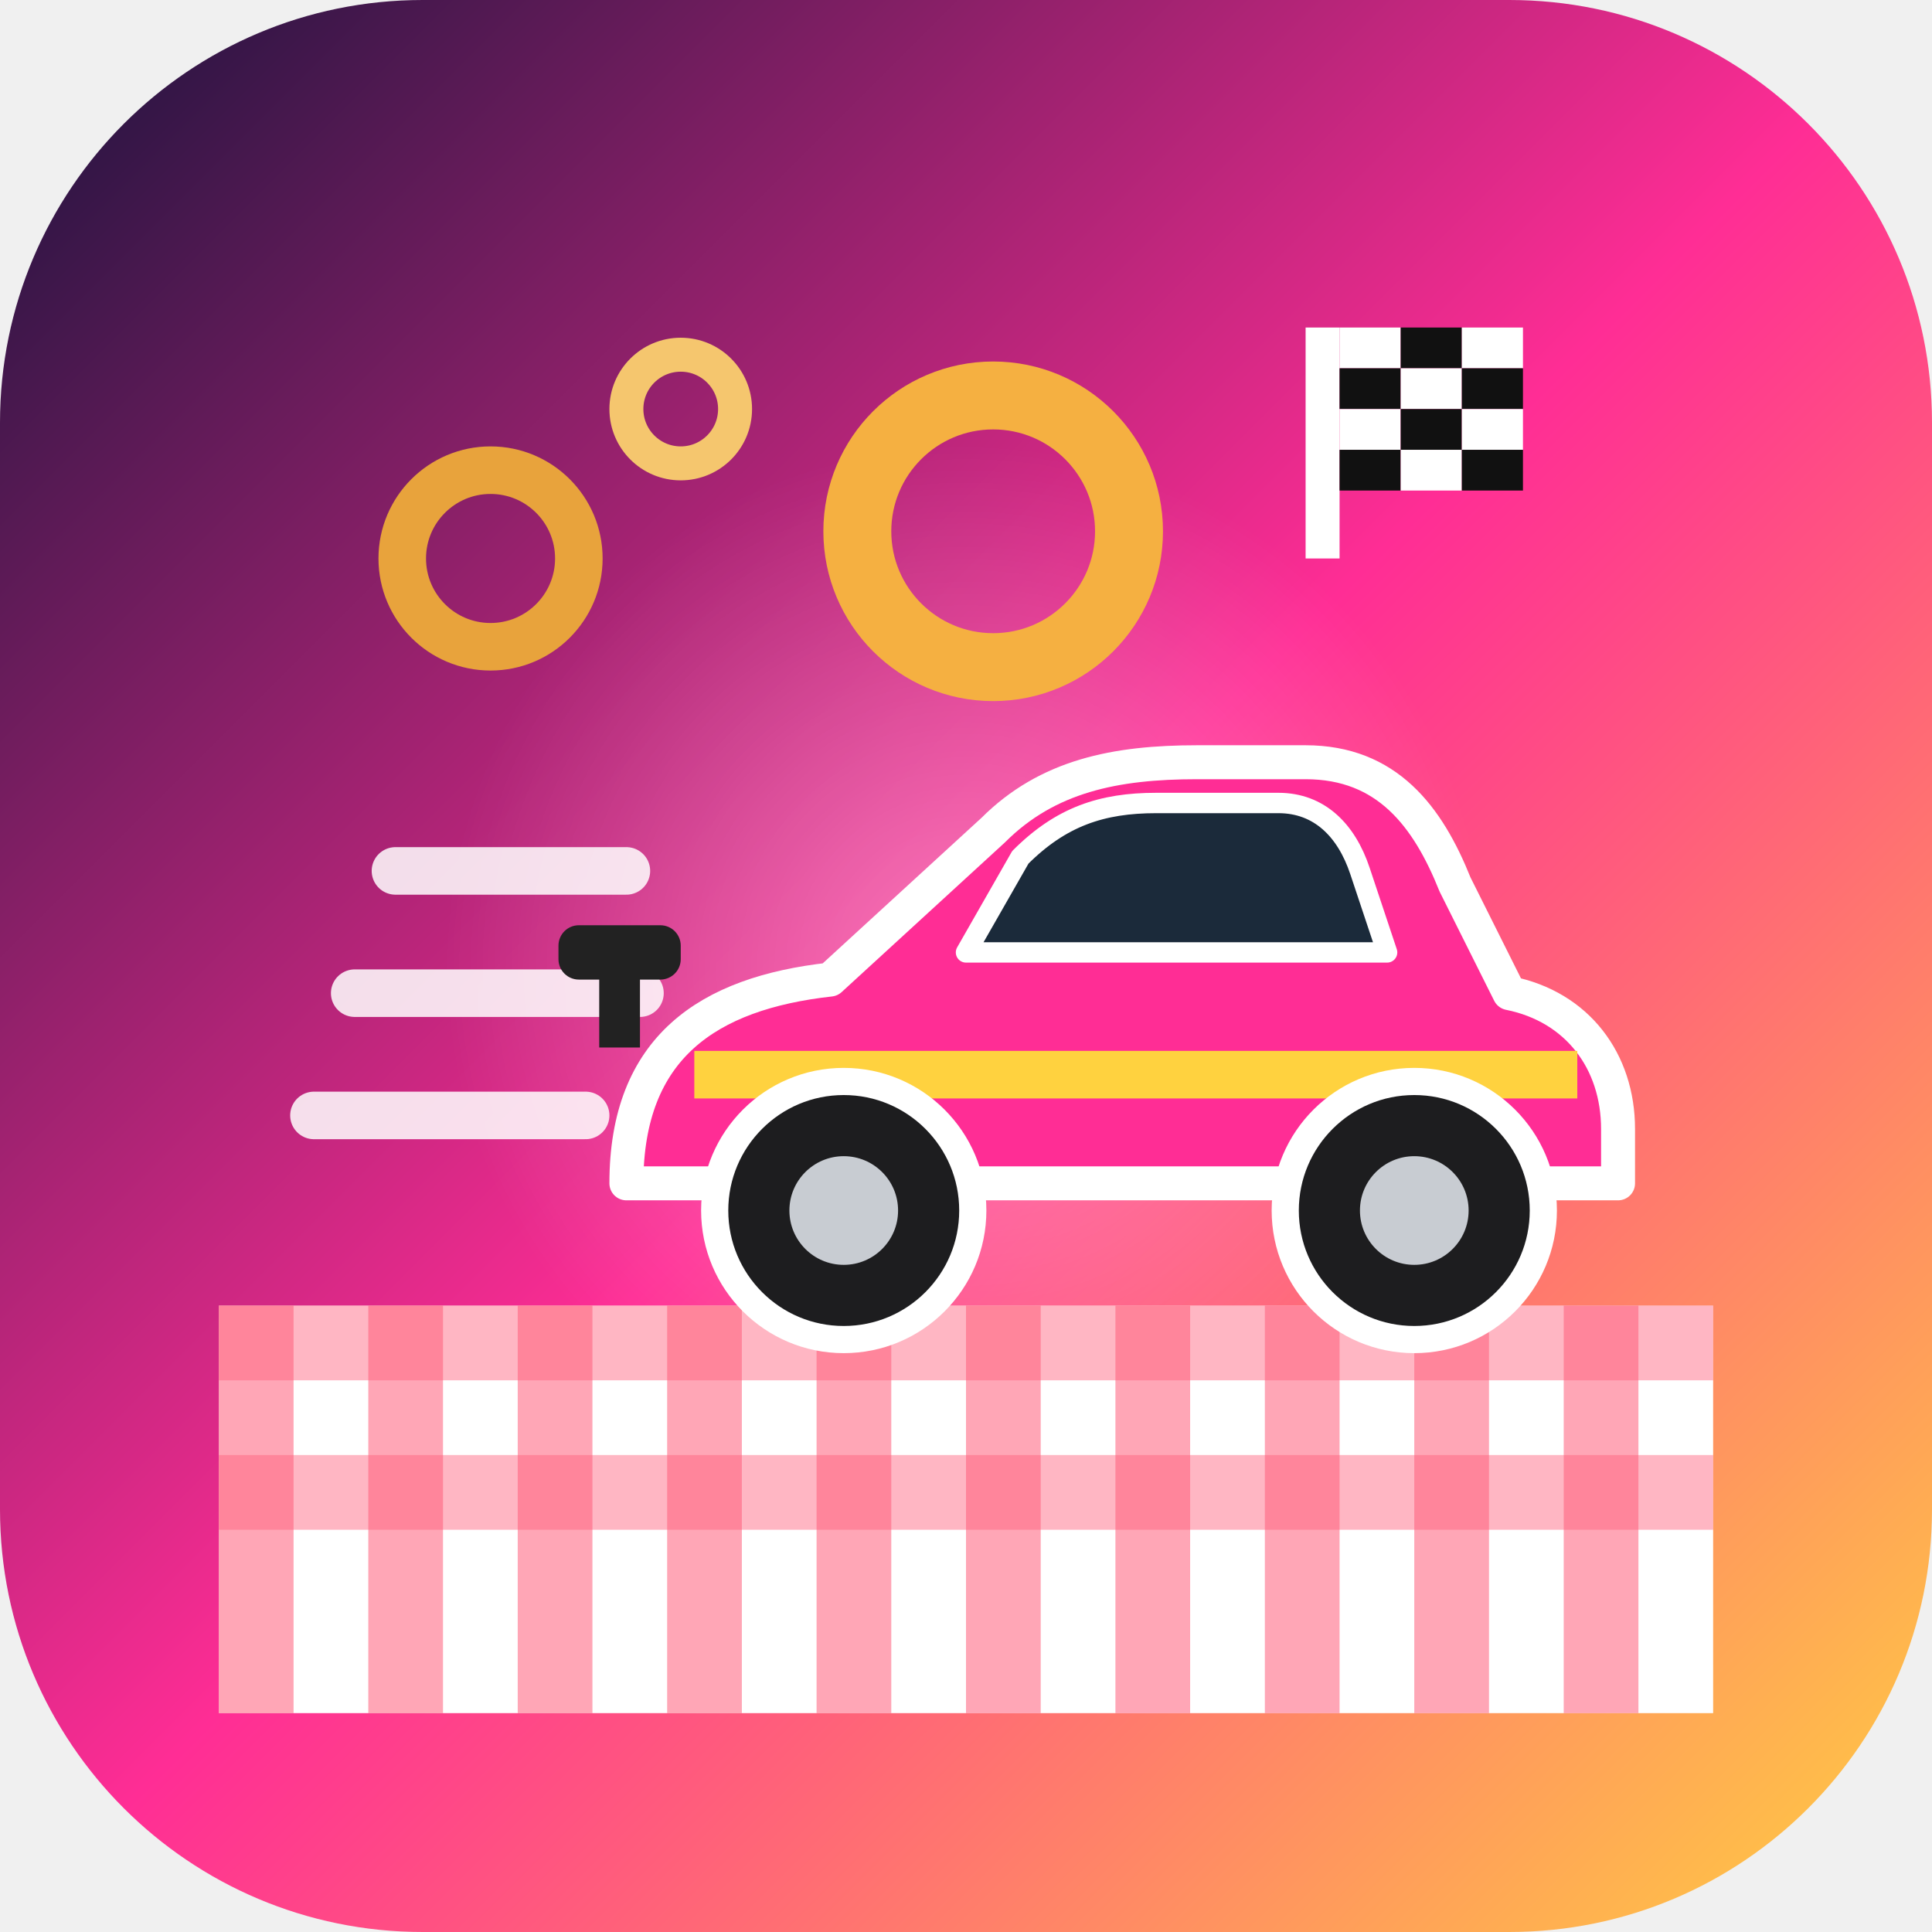
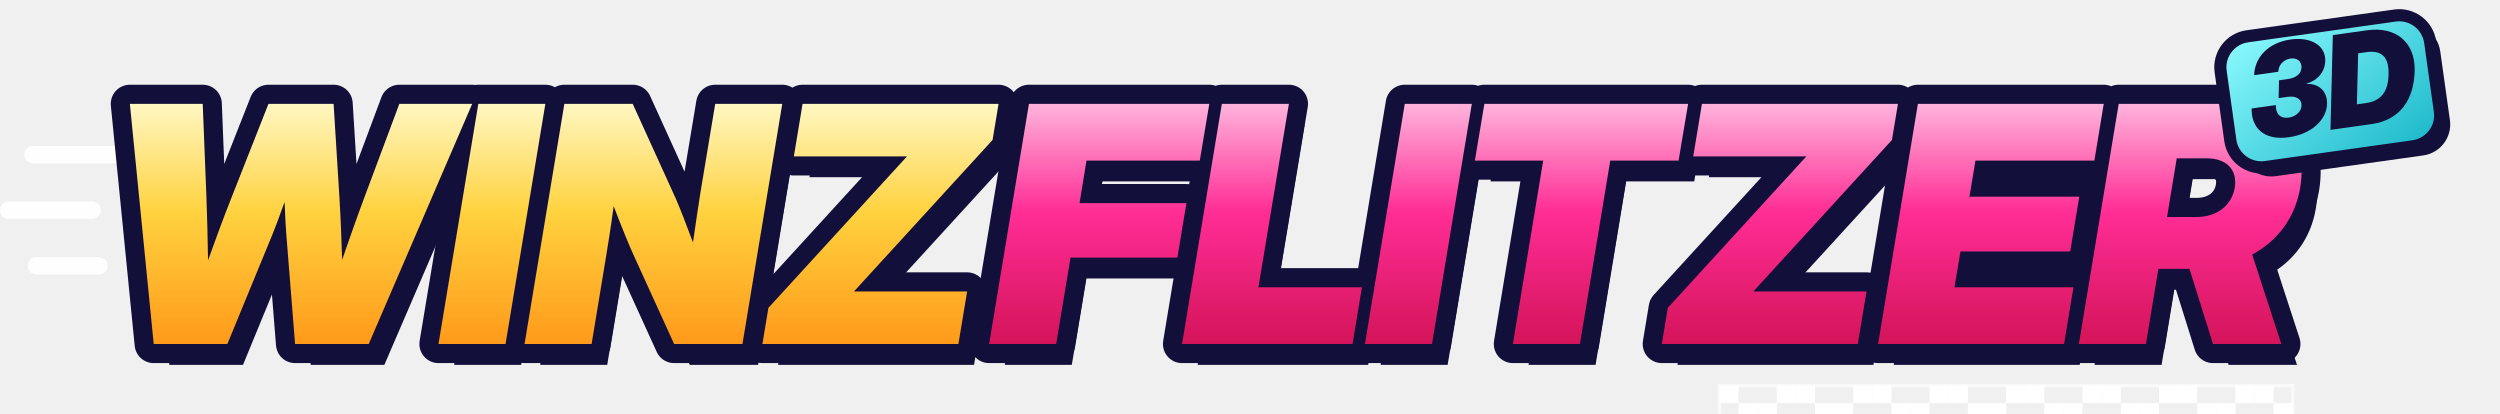
- <svg xmlns="http://www.w3.org/2000/svg" viewBox="0 0 512 512" role="img" aria-label="WINZ FLITZER">
+ <svg xmlns="http://www.w3.org/2000/svg" viewBox="0 22 1439 238" role="img" aria-label="Winzflitzer 3D">
  <defs>
-     <linearGradient id="bg" x1="0" y1="0" x2="1" y2="1">
-       <stop offset="0%" stop-color="#14123a" />
-       <stop offset="50%" stop-color="#ff2d95" />
-       <stop offset="100%" stop-color="#ffd23f" />
+     <linearGradient id="y" x1="0" y1="0" x2="0" y2="1">
+       <stop offset="0" stop-color="#fff7c2" />
+       <stop offset=".45" stop-color="#ffd23f" />
+       <stop offset="1" stop-color="#ff9a1a" />
    </linearGradient>
-     <radialGradient id="gl">
-       <stop offset="0" stop-color="#fff" stop-opacity=".35" />
-       <stop offset=".7" stop-color="#fff" stop-opacity="0" />
-     </radialGradient>
+     <linearGradient id="p" x1="0" y1="0" x2="0" y2="1">
+       <stop offset="0" stop-color="#ffb3dc" />
+       <stop offset=".45" stop-color="#ff2d95" />
+       <stop offset="1" stop-color="#d4145a" />
+     </linearGradient>
+     <linearGradient id="c" x1="0" y1="0" x2="1" y2="1">
+       <stop offset="0" stop-color="#8ffcff" />
+       <stop offset="1" stop-color="#18b6c9" />
+     </linearGradient>
  </defs>
-   <rect width="512" height="512" rx="112" fill="url(#bg)" />
-   <circle cx="256" cy="256" r="200" fill="url(#gl)" />
-   <g transform="translate(76 76) scale(1.8)">
-     <rect x="-10" y="150" width="220" height="60" fill="#fff" />
-     <rect x="-10" y="150" width="11" height="60" fill="#ff5d7a" opacity=".55" />
-     <rect x="12" y="150" width="11" height="60" fill="#ff5d7a" opacity=".55" />
-     <rect x="34" y="150" width="11" height="60" fill="#ff5d7a" opacity=".55" />
-     <rect x="56" y="150" width="11" height="60" fill="#ff5d7a" opacity=".55" />
-     <rect x="78" y="150" width="11" height="60" fill="#ff5d7a" opacity=".55" />
-     <rect x="100" y="150" width="11" height="60" fill="#ff5d7a" opacity=".55" />
-     <rect x="122" y="150" width="11" height="60" fill="#ff5d7a" opacity=".55" />
-     <rect x="144" y="150" width="11" height="60" fill="#ff5d7a" opacity=".55" />
-     <rect x="166" y="150" width="11" height="60" fill="#ff5d7a" opacity=".55" />
-     <rect x="188" y="150" width="11" height="60" fill="#ff5d7a" opacity=".55" />
-     <rect x="-10" y="150" width="220" height="11" fill="#ff5d7a" opacity=".45" />
-     <rect x="-10" y="172" width="220" height="11" fill="#ff5d7a" opacity=".45" />
-     <circle cx="104" cy="36" r="20" fill="none" stroke="#f5b041" stroke-width="10" />
-     <circle cx="30" cy="40" r="13" fill="none" stroke="#e8a33c" stroke-width="7" />
-     <circle cx="58" cy="18" r="8" fill="none" stroke="#f5c66e" stroke-width="5" />
-     <path d="M10 104H52M4 122H44M16 86H50" stroke="#fff" stroke-width="7" stroke-linecap="round" opacity=".85" />
-     <path d="M50 132C50 112 62 104 80 102L104 80C112 72 122 70 134 70H150C162 70 168 78 172 88L180 104C190 106 196 114 196 124V132Z" fill="#ff2d95" stroke="#fff" stroke-width="5" stroke-linejoin="round" />
-     <path d="M108 84C114 78 120 76 128 76H146C152 76 156 80 158 86L162 98H100Z" fill="#1b2a3a" stroke="#fff" stroke-width="3" stroke-linejoin="round" />
-     <path d="M60 116H190" stroke="#ffd23f" stroke-width="7" />
-     <rect x="40" y="94" width="18" height="8" rx="3" fill="#222" />
-     <rect x="46" y="100" width="6" height="12" fill="#222" />
-     <circle cx="82" cy="136" r="19" fill="#1d1d1f" stroke="#fff" stroke-width="4" />
-     <circle cx="82" cy="136" r="8" fill="#c8ccd2" />
-     <circle cx="166" cy="136" r="19" fill="#1d1d1f" stroke="#fff" stroke-width="4" />
-     <circle cx="166" cy="136" r="8" fill="#c8ccd2" />
-     <rect x="150" y="6" width="5" height="34" fill="#fff" />
-     <rect x="155" y="6" width="9" height="6" fill="#fff" />
-     <rect x="164" y="6" width="9" height="6" fill="#111" />
-     <rect x="173" y="6" width="9" height="6" fill="#fff" />
-     <rect x="155" y="12" width="9" height="6" fill="#111" />
-     <rect x="164" y="12" width="9" height="6" fill="#fff" />
-     <rect x="173" y="12" width="9" height="6" fill="#111" />
-     <rect x="155" y="18" width="9" height="6" fill="#fff" />
-     <rect x="164" y="18" width="9" height="6" fill="#111" />
-     <rect x="173" y="18" width="9" height="6" fill="#fff" />
-     <rect x="155" y="24" width="9" height="6" fill="#111" />
-     <rect x="164" y="24" width="9" height="6" fill="#fff" />
-     <rect x="173" y="24" width="9" height="6" fill="#111" />
+   <g transform="translate(20 10)">
+     <g fill="#ffffff" opacity=".9">
+       <rect x="-6" y="96" width="70" height="10" rx="5" />
+       <rect x="-20" y="128" width="58" height="10" rx="5" />
+       <rect x="-4" y="160" width="46" height="10" rx="5" />
+     </g>
+     <g transform="translate(9 12)" fill="#120f3a">
+       <path d="M68.481 210.0H110.879L137.134 146.172C139.082 141.348 141.216 135.503 143.813 128.267C144.092 135.503 144.37 141.348 144.741 146.172L149.844 210.0H192.241L251.802 71.768H209.868L189.829 125.391C185.283 137.451 181.108 149.512 176.934 161.572C176.562 149.512 176.099 137.451 175.356 125.391L172.017 71.768H134.536L113.384 125.391C108.56 137.544 104.106 149.697 99.746 161.851C99.561 149.697 99.282 137.544 98.818 125.391L96.685 71.768H54.751ZM293.91 71.768H255.316L232.401 210.0H270.995ZM281.932 210.0H320.525L328.875 159.531C329.803 153.965 331.565 143.11 333.235 130.679C337.781 142.646 342.142 153.315 345.018 159.531L368.025 210.0H407.361L430.276 71.768H391.683L383.24 122.422C382.22 129.009 380.457 140.327 378.88 151.553C375.169 141.533 371.18 131.235 368.86 126.04L344.183 71.768H304.847ZM418.854 210.0H531.667L536.677 179.756H471.55L551.335 92.549L554.768 71.768H441.955L436.945 102.012H502.072L422.287 189.219Z" />
+       <path d="M549.346 210.0H587.939L596.196 160.273H657.705L662.9 128.916H601.392L605.381 104.424H670.601L676.074 71.768H572.261ZM660.385 210.0H758.539L763.92 177.344H704.359L721.894 71.768H683.3ZM827.181 71.768H788.587L765.672 210.0H804.266ZM828.933 104.424H868.269L850.827 210.0H889.421L906.862 104.424H946.198L951.672 71.768H834.406ZM936.539 210.0H1049.352L1054.361 179.756H989.234L1069.02 92.549L1072.452 71.768H959.64L954.63 102.012H1019.757L939.972 189.219ZM1061.03 210.0H1168.091L1173.472 177.344H1105.005L1108.438 156.748H1171.616L1176.812 125.205H1113.633L1117.065 104.424H1185.532L1190.913 71.768H1083.945ZM1176.615 210.0H1215.209L1222.353 166.768H1240.258L1253.803 210.0H1293.139L1276.347 158.511C1291.19 150.532 1301.117 137.173 1303.993 120.01C1308.817 90.415 1291.19 71.768 1258.256 71.768H1199.53ZM1227.362 136.895 1232.929 103.125H1250.185C1261.781 103.125 1267.997 109.897 1266.327 120.01C1264.657 130.122 1256.122 136.895 1244.525 136.895Z" />
+     </g>
+     <g fill="none" stroke="#120f3a" stroke-width="22" stroke-linejoin="round">
+       <path d="M68.481 210.0H110.879L137.134 146.172C139.082 141.348 141.216 135.503 143.813 128.267C144.092 135.503 144.37 141.348 144.741 146.172L149.844 210.0H192.241L251.802 71.768H209.868L189.829 125.391C185.283 137.451 181.108 149.512 176.934 161.572C176.562 149.512 176.099 137.451 175.356 125.391L172.017 71.768H134.536L113.384 125.391C108.56 137.544 104.106 149.697 99.746 161.851C99.561 149.697 99.282 137.544 98.818 125.391L96.685 71.768H54.751ZM293.91 71.768H255.316L232.401 210.0H270.995ZM281.932 210.0H320.525L328.875 159.531C329.803 153.965 331.565 143.11 333.235 130.679C337.781 142.646 342.142 153.315 345.018 159.531L368.025 210.0H407.361L430.276 71.768H391.683L383.24 122.422C382.22 129.009 380.457 140.327 378.88 151.553C375.169 141.533 371.18 131.235 368.86 126.04L344.183 71.768H304.847ZM418.854 210.0H531.667L536.677 179.756H471.55L551.335 92.549L554.768 71.768H441.955L436.945 102.012H502.072L422.287 189.219Z" />
+       <path d="M549.346 210.0H587.939L596.196 160.273H657.705L662.9 128.916H601.392L605.381 104.424H670.601L676.074 71.768H572.261ZM660.385 210.0H758.539L763.92 177.344H704.359L721.894 71.768H683.3ZM827.181 71.768H788.587L765.672 210.0H804.266ZM828.933 104.424H868.269L850.827 210.0H889.421L906.862 104.424H946.198L951.672 71.768H834.406ZM936.539 210.0H1049.352L1054.361 179.756H989.234L1069.02 92.549L1072.452 71.768H959.64L954.63 102.012H1019.757L939.972 189.219ZM1061.03 210.0H1168.091L1173.472 177.344H1105.005L1108.438 156.748H1171.616L1176.812 125.205H1113.633L1117.065 104.424H1185.532L1190.913 71.768H1083.945ZM1176.615 210.0H1215.209L1222.353 166.768H1240.258L1253.803 210.0H1293.139L1276.347 158.511C1291.19 150.532 1301.117 137.173 1303.993 120.01C1308.817 90.415 1291.19 71.768 1258.256 71.768H1199.53ZM1227.362 136.895 1232.929 103.125H1250.185C1261.781 103.125 1267.997 109.897 1266.327 120.01C1264.657 130.122 1256.122 136.895 1244.525 136.895Z" />
+     </g>
+     <path d="M68.481 210.0H110.879L137.134 146.172C139.082 141.348 141.216 135.503 143.813 128.267C144.092 135.503 144.37 141.348 144.741 146.172L149.844 210.0H192.241L251.802 71.768H209.868L189.829 125.391C185.283 137.451 181.108 149.512 176.934 161.572C176.562 149.512 176.099 137.451 175.356 125.391L172.017 71.768H134.536L113.384 125.391C108.56 137.544 104.106 149.697 99.746 161.851C99.561 149.697 99.282 137.544 98.818 125.391L96.685 71.768H54.751ZM293.91 71.768H255.316L232.401 210.0H270.995ZM281.932 210.0H320.525L328.875 159.531C329.803 153.965 331.565 143.11 333.235 130.679C337.781 142.646 342.142 153.315 345.018 159.531L368.025 210.0H407.361L430.276 71.768H391.683L383.24 122.422C382.22 129.009 380.457 140.327 378.88 151.553C375.169 141.533 371.18 131.235 368.86 126.04L344.183 71.768H304.847ZM418.854 210.0H531.667L536.677 179.756H471.55L551.335 92.549L554.768 71.768H441.955L436.945 102.012H502.072L422.287 189.219Z" fill="url(#y)" />
+     <path d="M549.346 210.0H587.939L596.196 160.273H657.705L662.9 128.916H601.392L605.381 104.424H670.601L676.074 71.768H572.261ZM660.385 210.0H758.539L763.92 177.344H704.359L721.894 71.768H683.3ZM827.181 71.768H788.587L765.672 210.0H804.266ZM828.933 104.424H868.269L850.827 210.0H889.421L906.862 104.424H946.198L951.672 71.768H834.406ZM936.539 210.0H1049.352L1054.361 179.756H989.234L1069.02 92.549L1072.452 71.768H959.64L954.63 102.012H1019.757L939.972 189.219ZM1061.03 210.0H1168.091L1173.472 177.344H1105.005L1108.438 156.748H1171.616L1176.812 125.205H1113.633L1117.065 104.424H1185.532L1190.913 71.768H1083.945ZM1176.615 210.0H1215.209L1222.353 166.768H1240.258L1253.803 210.0H1293.139L1276.347 158.511C1291.19 150.532 1301.117 137.173 1303.993 120.01C1308.817 90.415 1291.19 71.768 1258.256 71.768H1199.53ZM1227.362 136.895 1232.929 103.125H1250.185C1261.781 103.125 1267.997 109.897 1266.327 120.01C1264.657 130.122 1256.122 136.895 1244.525 136.895Z" fill="url(#p)" />
+     <g transform="translate(1269.715 92) rotate(-8)">
+       <rect x="-6" y="-58" width="121.799" height="76" rx="18" fill="#120f3a" transform="translate(5 6)" />
+       <rect x="-6" y="-58" width="121.799" height="76" rx="18" fill="url(#c)" stroke="#120f3a" stroke-width="7" />
+       <path d="M20.596 0.867C33.784 0.867 43.54 -5.962 45.094 -15.176C46.142 -21.607 42.745 -27.316 34.796 -28.147V-28.256C41.047 -28.979 46.395 -33.17 47.479 -39.746C48.924 -48.526 41.3 -54.705 29.376 -54.705C16.224 -54.705 7.443 -47.153 5.817 -37.289H19.837C20.487 -41.155 23.884 -43.865 27.858 -43.865C31.652 -43.865 34.001 -41.372 33.423 -37.939C32.845 -34.435 29.629 -32.375 24.787 -32.375H19.584L17.922 -22.258H23.125C28.147 -22.258 30.966 -19.909 30.388 -16.296C29.81 -12.791 26.377 -10.334 22.077 -10.334C17.308 -10.334 14.923 -13.405 15.79 -18.5H1.698C0.036 -8.455 5.203 0.867 20.596 0.867ZM68.856 0.0C85.441 0.0 94.944 -10.551 97.654 -26.883C100.364 -43.251 90.428 -53.838 73.807 -53.838H53.861L44.937 0.0ZM62.027 -12.43 66.833 -41.408H71.675C80.744 -41.408 84.104 -36.747 82.479 -26.883C80.853 -17.091 76.083 -12.43 67.303 -12.43Z" transform="translate(7 2)" fill="#120f3a" />
+     </g>
+     <g transform="translate(969.7148 234)">
+       <rect x="0" y="0" width="11" height="10" fill="#fff" />
+       <rect x="11" y="10" width="11" height="10" fill="#fff" />
+       <rect x="22" y="10" width="11" height="10" fill="#fff" />
+       <rect x="33" y="0" width="11" height="10" fill="#fff" />
+       <rect x="44" y="0" width="11" height="10" fill="#fff" />
+       <rect x="55" y="10" width="11" height="10" fill="#fff" />
+       <rect x="66" y="10" width="11" height="10" fill="#fff" />
+       <rect x="77" y="0" width="11" height="10" fill="#fff" />
+       <rect x="88" y="0" width="11" height="10" fill="#fff" />
+       <rect x="99" y="10" width="11" height="10" fill="#fff" />
+       <rect x="110" y="10" width="11" height="10" fill="#fff" />
+       <rect x="121" y="0" width="11" height="10" fill="#fff" />
+       <rect x="132" y="0" width="11" height="10" fill="#fff" />
+       <rect x="143" y="10" width="11" height="10" fill="#fff" />
+       <rect x="154" y="10" width="11" height="10" fill="#fff" />
+       <rect x="165" y="0" width="11" height="10" fill="#fff" />
+       <rect x="176" y="0" width="11" height="10" fill="#fff" />
+       <rect x="187" y="10" width="11" height="10" fill="#fff" />
+       <rect x="198" y="10" width="11" height="10" fill="#fff" />
+       <rect x="209" y="0" width="11" height="10" fill="#fff" />
+       <rect x="220" y="0" width="11" height="10" fill="#fff" />
+       <rect x="231" y="10" width="11" height="10" fill="#fff" />
+       <rect x="242" y="10" width="11" height="10" fill="#fff" />
+       <rect x="253" y="0" width="11" height="10" fill="#fff" />
+       <rect x="264" y="0" width="11" height="10" fill="#fff" />
+       <rect x="275" y="10" width="11" height="10" fill="#fff" />
+       <rect x="286" y="10" width="11" height="10" fill="#fff" />
+       <rect x="297" y="0" width="11" height="10" fill="#fff" />
+       <rect x="308" y="0" width="11" height="10" fill="#fff" />
+       <rect x="319" y="10" width="11" height="10" fill="#fff" />
+       <rect x="0" y="0" width="330" height="20" fill="none" stroke="#fff" stroke-width="2" opacity=".6" />
+     </g>
  </g>
</svg>
